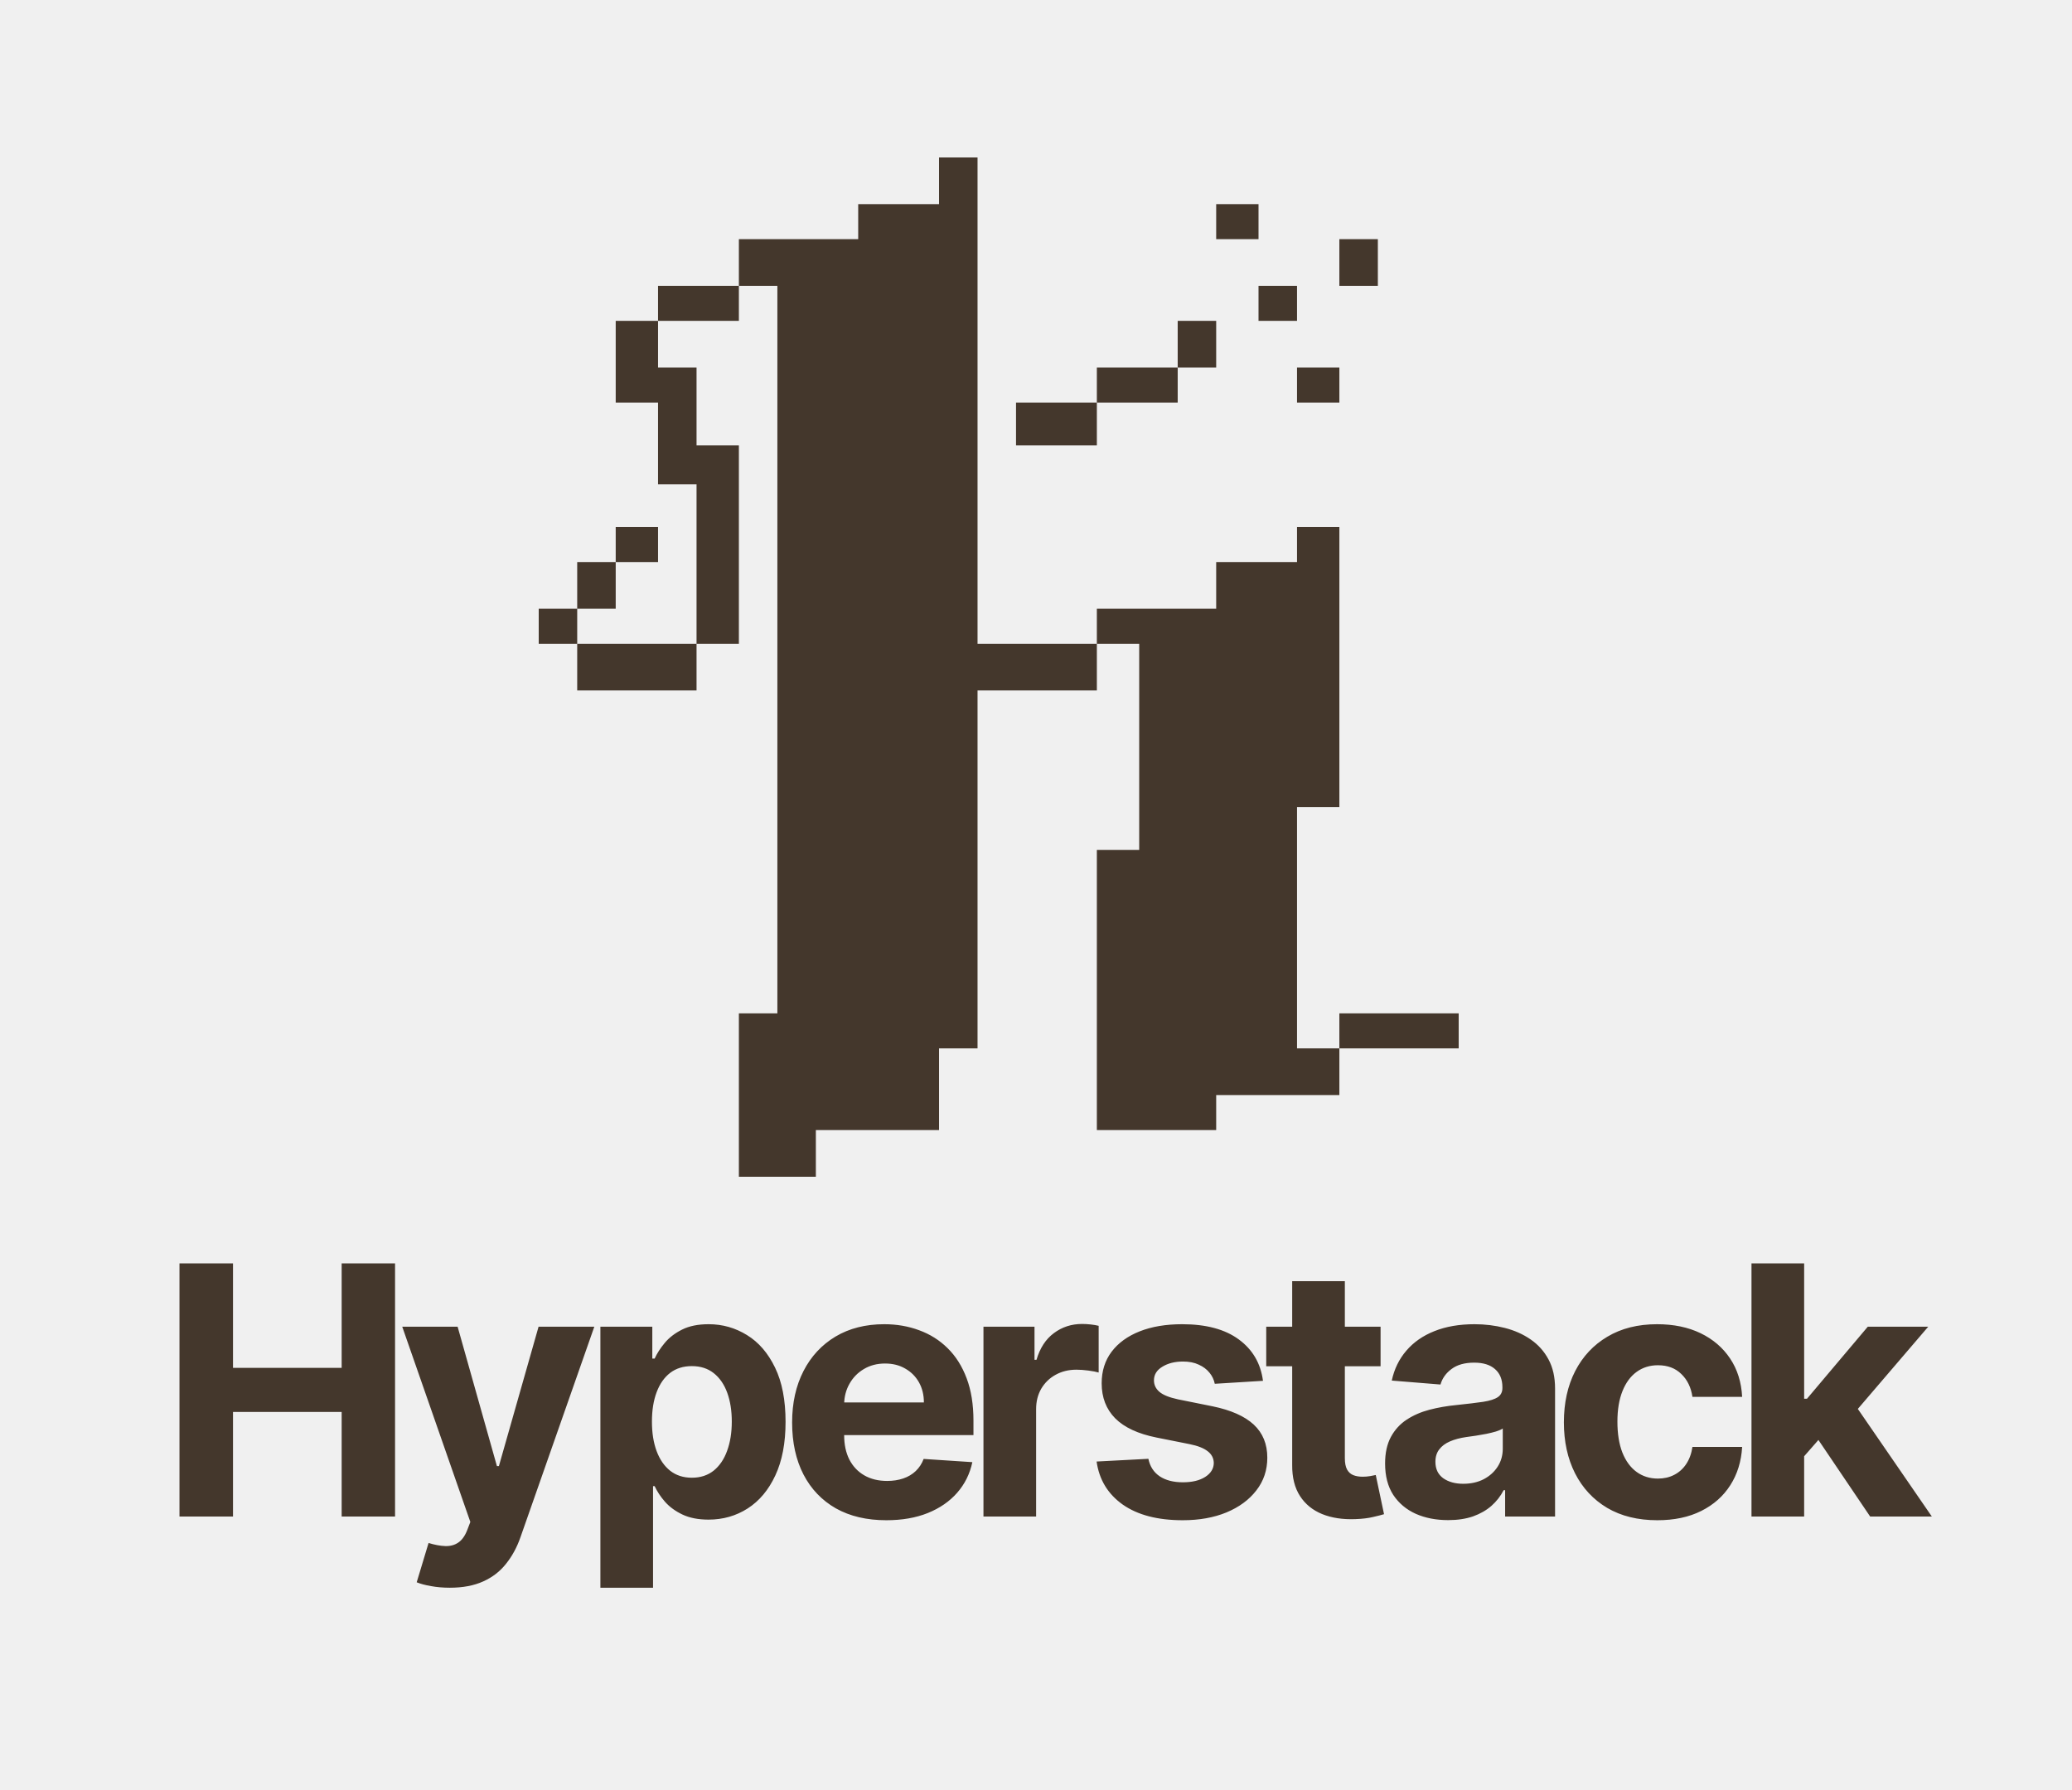
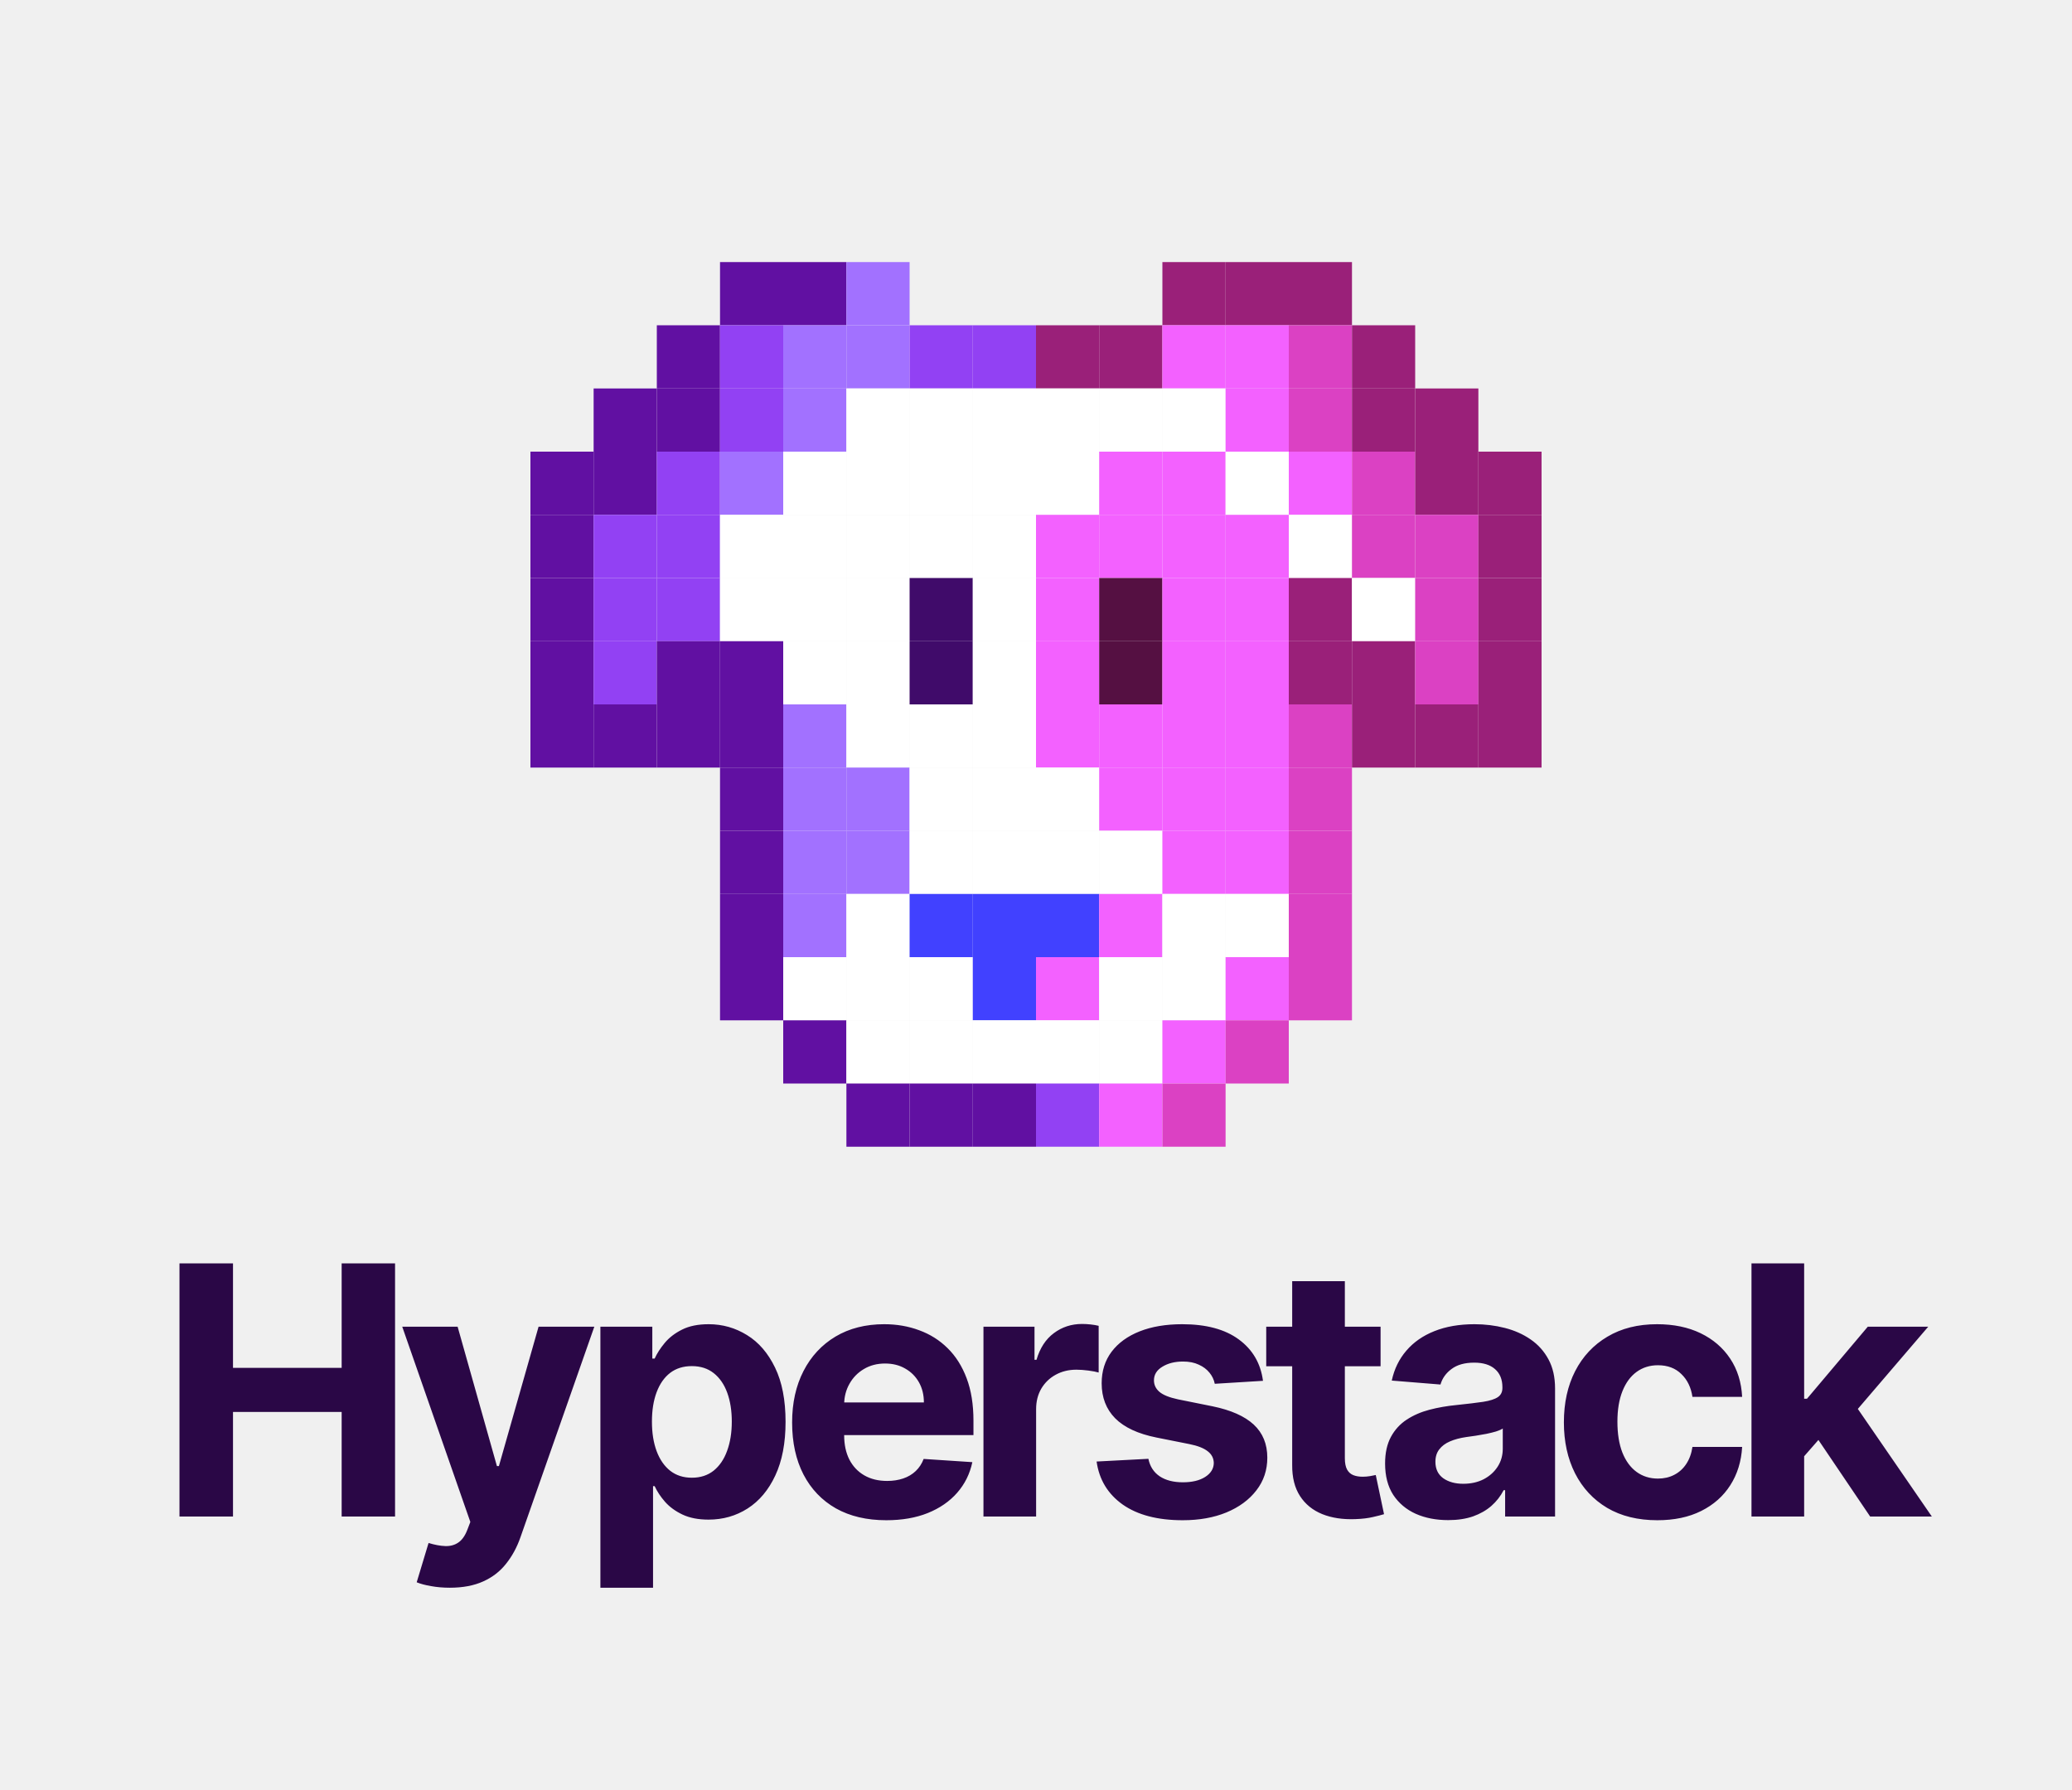
<svg xmlns="http://www.w3.org/2000/svg" width="250" height="216" viewBox="0 0 250 216" fill="none">
  <g clip-path="url(#clip0_516_2298)">
-     <path fill-rule="evenodd" clip-rule="evenodd" d="M113.301 21.817V24.634H108.425H103.548V26.746V28.859H96.349H89.151V31.676V34.492H84.274H79.397V36.605V38.718H76.843H74.289V43.647V48.576H76.843H79.397V53.506V58.435H81.72H84.042V68.059V77.683H76.843H69.644V75.571V73.458H71.966H74.289V70.641V67.824H76.843H79.397V65.712V63.599H76.843H74.289V65.712V67.824H71.966H69.644V70.641V73.458H67.322H65V75.571V77.683H67.322H69.644V80.5V83.317H76.843H84.042V80.5V77.683H86.596H89.151V65.712V53.74H86.596H84.042V49.046V44.351H81.72H79.397V41.534V38.718H84.274H89.151V36.605V34.492H91.473H93.795V78.387V122.282H91.473H89.151V132.141V142H93.795H98.439V139.183V136.366H105.87H113.301V131.437V126.508H115.623H117.946V104.912V83.317H125.144H132.343V80.5V77.683H134.897H137.452V90.124V102.565H134.897H132.343V119.466V136.366H139.542H146.741V134.254V132.141H154.172H161.603V129.324V126.508H168.801H176V124.395V122.282H168.801H161.603V124.395V126.508H159.048H156.494V111.954V97.401H159.048H161.603V80.5V63.599H159.048H156.494V65.712V67.824H151.617H146.741V70.641V73.458H139.542H132.343V75.571V77.683H125.144H117.946V48.342V19H115.623H113.301V21.817ZM146.741 26.746V28.859H149.295H151.849V26.746V24.634H149.295H146.741V26.746ZM161.603 31.676V34.492H163.925H166.247V31.676V28.859H163.925H161.603V31.676ZM151.849 36.605V38.718H154.172H156.494V36.605V34.492H154.172H151.849V36.605ZM142.096 41.534V44.351H137.22H132.343V46.464V48.576H127.467H122.59V51.158V53.74H127.467H132.343V51.158V48.576H137.22H142.096V46.464V44.351H144.418H146.741V41.534V38.718H144.418H142.096V41.534ZM156.494 46.464V48.576H159.048H161.603V46.464V44.351H159.048H156.494V46.464Z" fill="#44372C" />
-     <path d="M21.655 183V152.455H28.113V165.058H41.223V152.455H47.666V183H41.223V170.382H28.113V183H21.655ZM54.274 191.591C53.469 191.591 52.713 191.526 52.007 191.397C51.311 191.278 50.734 191.124 50.277 190.935L51.709 186.192C52.454 186.42 53.126 186.545 53.722 186.565C54.329 186.585 54.851 186.445 55.288 186.147C55.736 185.849 56.099 185.342 56.377 184.626L56.75 183.656L48.532 160.091H55.214L59.957 176.915H60.195L64.983 160.091H71.709L62.805 185.476C62.378 186.709 61.796 187.783 61.06 188.697C60.334 189.622 59.415 190.333 58.301 190.83C57.187 191.337 55.845 191.591 54.274 191.591ZM72.441 191.591V160.091H78.705V163.939H78.988C79.267 163.322 79.669 162.696 80.197 162.06C80.733 161.413 81.43 160.876 82.285 160.449C83.15 160.011 84.224 159.793 85.506 159.793C87.177 159.793 88.718 160.23 90.13 161.105C91.542 161.97 92.67 163.278 93.515 165.028C94.361 166.768 94.783 168.95 94.783 171.575C94.783 174.131 94.371 176.288 93.545 178.048C92.73 179.798 91.616 181.126 90.204 182.031C88.802 182.925 87.231 183.373 85.491 183.373C84.258 183.373 83.209 183.169 82.344 182.761C81.489 182.354 80.788 181.842 80.241 181.225C79.694 180.599 79.277 179.967 78.988 179.331H78.794V191.591H72.441ZM78.66 171.545C78.66 172.908 78.849 174.096 79.227 175.11C79.605 176.124 80.152 176.915 80.868 177.482C81.584 178.038 82.454 178.317 83.478 178.317C84.512 178.317 85.387 178.033 86.103 177.467C86.819 176.89 87.361 176.094 87.728 175.08C88.106 174.056 88.295 172.878 88.295 171.545C88.295 170.223 88.111 169.06 87.743 168.055C87.376 167.051 86.834 166.266 86.118 165.699C85.402 165.132 84.522 164.849 83.478 164.849C82.444 164.849 81.569 165.122 80.853 165.669C80.147 166.216 79.605 166.991 79.227 167.996C78.849 169 78.66 170.183 78.66 171.545ZM106.939 183.447C104.583 183.447 102.554 182.97 100.854 182.016C99.164 181.051 97.861 179.689 96.946 177.929C96.032 176.159 95.574 174.066 95.574 171.65C95.574 169.293 96.032 167.225 96.946 165.445C97.861 163.665 99.149 162.278 100.809 161.284C102.48 160.29 104.439 159.793 106.686 159.793C108.197 159.793 109.604 160.036 110.907 160.523C112.219 161.001 113.363 161.722 114.337 162.686C115.321 163.651 116.087 164.864 116.634 166.325C117.181 167.777 117.454 169.477 117.454 171.426V173.171H98.11V169.234H111.473C111.473 168.319 111.275 167.509 110.877 166.803C110.479 166.097 109.927 165.545 109.221 165.147C108.525 164.739 107.715 164.536 106.79 164.536C105.826 164.536 104.971 164.759 104.225 165.207C103.489 165.644 102.912 166.236 102.495 166.982C102.077 167.717 101.863 168.538 101.853 169.442V173.186C101.853 174.32 102.062 175.299 102.48 176.124C102.907 176.95 103.509 177.586 104.284 178.033C105.06 178.481 105.98 178.705 107.044 178.705C107.75 178.705 108.396 178.605 108.983 178.406C109.569 178.207 110.071 177.909 110.489 177.511C110.907 177.114 111.225 176.626 111.444 176.05L117.32 176.438C117.022 177.849 116.41 179.082 115.485 180.136C114.571 181.18 113.387 181.996 111.936 182.582C110.494 183.159 108.828 183.447 106.939 183.447ZM118.661 183V160.091H124.82V164.088H125.059C125.477 162.666 126.178 161.592 127.162 160.866C128.146 160.131 129.28 159.763 130.562 159.763C130.881 159.763 131.224 159.783 131.592 159.822C131.96 159.862 132.283 159.917 132.561 159.987V165.624C132.263 165.535 131.85 165.455 131.323 165.386C130.796 165.316 130.314 165.281 129.876 165.281C128.942 165.281 128.107 165.485 127.371 165.893C126.645 166.29 126.068 166.847 125.641 167.563C125.223 168.279 125.014 169.104 125.014 170.039V183H118.661ZM152.387 166.624L146.57 166.982C146.471 166.484 146.257 166.037 145.929 165.639C145.601 165.232 145.168 164.908 144.631 164.67C144.104 164.421 143.473 164.297 142.737 164.297C141.753 164.297 140.923 164.506 140.247 164.923C139.57 165.331 139.232 165.878 139.232 166.564C139.232 167.111 139.451 167.573 139.889 167.951C140.326 168.329 141.077 168.632 142.141 168.861L146.287 169.696C148.514 170.153 150.175 170.889 151.269 171.903C152.362 172.918 152.909 174.25 152.909 175.901C152.909 177.402 152.467 178.719 151.582 179.853C150.707 180.987 149.504 181.871 147.972 182.508C146.451 183.134 144.696 183.447 142.707 183.447C139.675 183.447 137.259 182.816 135.459 181.553C133.669 180.281 132.62 178.55 132.312 176.363L138.561 176.035C138.75 176.96 139.207 177.665 139.933 178.153C140.659 178.63 141.589 178.869 142.722 178.869C143.836 178.869 144.731 178.655 145.407 178.227C146.093 177.79 146.441 177.228 146.451 176.542C146.441 175.965 146.198 175.493 145.72 175.125C145.243 174.747 144.507 174.459 143.513 174.26L139.546 173.469C137.308 173.022 135.643 172.246 134.549 171.143C133.465 170.039 132.923 168.632 132.923 166.922C132.923 165.45 133.321 164.183 134.117 163.119C134.922 162.055 136.05 161.234 137.502 160.658C138.964 160.081 140.674 159.793 142.633 159.793C145.526 159.793 147.803 160.404 149.464 161.627C151.134 162.85 152.109 164.516 152.387 166.624ZM166.575 160.091V164.864H152.779V160.091H166.575ZM155.911 154.602H162.265V175.96C162.265 176.547 162.355 177.004 162.534 177.332C162.712 177.651 162.961 177.874 163.279 178.004C163.607 178.133 163.985 178.197 164.413 178.197C164.711 178.197 165.009 178.173 165.308 178.123C165.606 178.063 165.835 178.018 165.994 177.989L166.993 182.717C166.675 182.816 166.227 182.93 165.651 183.06C165.074 183.199 164.373 183.283 163.548 183.313C162.016 183.373 160.674 183.169 159.521 182.702C158.377 182.234 157.487 181.509 156.851 180.524C156.215 179.54 155.901 178.297 155.911 176.795V154.602ZM174.727 183.433C173.265 183.433 171.963 183.179 170.819 182.672C169.676 182.155 168.771 181.394 168.105 180.39C167.449 179.376 167.12 178.113 167.12 176.602C167.12 175.329 167.354 174.26 167.821 173.395C168.289 172.53 168.925 171.834 169.73 171.307C170.536 170.78 171.451 170.382 172.475 170.114C173.509 169.845 174.593 169.656 175.726 169.547C177.059 169.408 178.132 169.278 178.948 169.159C179.763 169.03 180.355 168.841 180.723 168.592C181.091 168.344 181.275 167.976 181.275 167.489V167.399C181.275 166.455 180.976 165.724 180.38 165.207C179.793 164.69 178.958 164.431 177.874 164.431C176.73 164.431 175.821 164.685 175.145 165.192C174.468 165.689 174.021 166.315 173.802 167.071L167.926 166.594C168.224 165.202 168.811 163.999 169.686 162.984C170.561 161.96 171.689 161.175 173.071 160.628C174.463 160.071 176.074 159.793 177.904 159.793C179.177 159.793 180.395 159.942 181.558 160.24C182.731 160.538 183.77 161.001 184.675 161.627C185.59 162.254 186.311 163.059 186.838 164.043C187.365 165.018 187.628 166.186 187.628 167.548V183H181.603V179.823H181.424C181.056 180.539 180.564 181.17 179.947 181.717C179.331 182.254 178.59 182.677 177.725 182.985C176.86 183.283 175.86 183.433 174.727 183.433ZM176.547 179.048C177.481 179.048 178.306 178.864 179.022 178.496C179.738 178.118 180.3 177.611 180.708 176.974C181.115 176.338 181.319 175.617 181.319 174.812V172.381C181.12 172.51 180.847 172.629 180.499 172.739C180.161 172.838 179.778 172.933 179.351 173.022C178.923 173.102 178.495 173.176 178.068 173.246C177.64 173.305 177.253 173.36 176.904 173.41C176.159 173.519 175.507 173.693 174.951 173.932C174.394 174.17 173.961 174.494 173.653 174.901C173.345 175.299 173.191 175.796 173.191 176.393C173.191 177.258 173.504 177.919 174.13 178.376C174.767 178.824 175.572 179.048 176.547 179.048ZM199.968 183.447C197.622 183.447 195.603 182.95 193.913 181.956C192.233 180.952 190.94 179.56 190.035 177.78C189.14 176 188.693 173.952 188.693 171.635C188.693 169.288 189.145 167.23 190.05 165.46C190.965 163.68 192.262 162.293 193.943 161.299C195.623 160.295 197.622 159.793 199.939 159.793C201.937 159.793 203.687 160.156 205.189 160.881C206.69 161.607 207.878 162.626 208.753 163.939C209.628 165.251 210.11 166.793 210.2 168.562H204.204C204.035 167.419 203.588 166.499 202.862 165.803C202.146 165.097 201.206 164.744 200.043 164.744C199.059 164.744 198.199 165.013 197.463 165.55C196.737 166.077 196.17 166.847 195.762 167.862C195.355 168.876 195.151 170.104 195.151 171.545C195.151 173.007 195.35 174.25 195.748 175.274C196.155 176.298 196.727 177.079 197.463 177.616C198.199 178.153 199.059 178.421 200.043 178.421C200.769 178.421 201.42 178.272 201.997 177.974C202.583 177.675 203.066 177.243 203.444 176.676C203.831 176.099 204.085 175.408 204.204 174.603H210.2C210.1 176.353 209.623 177.894 208.768 179.227C207.923 180.549 206.755 181.583 205.263 182.329C203.772 183.075 202.007 183.447 199.968 183.447ZM217.085 176.408L217.1 168.786H218.025L225.363 160.091H232.656L222.797 171.605H221.291L217.085 176.408ZM211.328 183V152.455H217.682V183H211.328ZM225.646 183L218.905 173.022L223.14 168.533L233.089 183H225.646Z" fill="#44372C" />
+     <path d="M21.655 183V152.455H28.113V165.058H41.223V152.455H47.666V183H41.223V170.382H28.113V183H21.655ZM54.274 191.591C53.469 191.591 52.713 191.526 52.007 191.397C51.311 191.278 50.734 191.124 50.277 190.935L51.709 186.192C52.454 186.42 53.126 186.545 53.722 186.565C54.329 186.585 54.851 186.445 55.288 186.147C55.736 185.849 56.099 185.342 56.377 184.626L56.75 183.656L48.532 160.091H55.214L59.957 176.915H60.195L64.983 160.091H71.709L62.805 185.476C62.378 186.709 61.796 187.783 61.06 188.697C60.334 189.622 59.415 190.333 58.301 190.83C57.187 191.337 55.845 191.591 54.274 191.591ZM72.441 191.591V160.091H78.705V163.939H78.988C79.267 163.322 79.669 162.696 80.197 162.06C80.733 161.413 81.43 160.876 82.285 160.449C83.15 160.011 84.224 159.793 85.506 159.793C87.177 159.793 88.718 160.23 90.13 161.105C91.542 161.97 92.67 163.278 93.515 165.028C94.361 166.768 94.783 168.95 94.783 171.575C94.783 174.131 94.371 176.288 93.545 178.048C92.73 179.798 91.616 181.126 90.204 182.031C88.802 182.925 87.231 183.373 85.491 183.373C84.258 183.373 83.209 183.169 82.344 182.761C81.489 182.354 80.788 181.842 80.241 181.225C79.694 180.599 79.277 179.967 78.988 179.331H78.794V191.591H72.441ZM78.66 171.545C78.66 172.908 78.849 174.096 79.227 175.11C79.605 176.124 80.152 176.915 80.868 177.482C81.584 178.038 82.454 178.317 83.478 178.317C84.512 178.317 85.387 178.033 86.103 177.467C86.819 176.89 87.361 176.094 87.728 175.08C88.106 174.056 88.295 172.878 88.295 171.545C88.295 170.223 88.111 169.06 87.743 168.055C87.376 167.051 86.834 166.266 86.118 165.699C85.402 165.132 84.522 164.849 83.478 164.849C82.444 164.849 81.569 165.122 80.853 165.669C80.147 166.216 79.605 166.991 79.227 167.996C78.849 169 78.66 170.183 78.66 171.545ZM106.939 183.447C104.583 183.447 102.554 182.97 100.854 182.016C99.164 181.051 97.861 179.689 96.946 177.929C96.032 176.159 95.574 174.066 95.574 171.65C95.574 169.293 96.032 167.225 96.946 165.445C97.861 163.665 99.149 162.278 100.809 161.284C102.48 160.29 104.439 159.793 106.686 159.793C108.197 159.793 109.604 160.036 110.907 160.523C112.219 161.001 113.363 161.722 114.337 162.686C115.321 163.651 116.087 164.864 116.634 166.325C117.181 167.777 117.454 169.477 117.454 171.426V173.171H98.11V169.234H111.473C111.473 168.319 111.275 167.509 110.877 166.803C110.479 166.097 109.927 165.545 109.221 165.147C108.525 164.739 107.715 164.536 106.79 164.536C105.826 164.536 104.971 164.759 104.225 165.207C103.489 165.644 102.912 166.236 102.495 166.982C102.077 167.717 101.863 168.538 101.853 169.442V173.186C101.853 174.32 102.062 175.299 102.48 176.124C102.907 176.95 103.509 177.586 104.284 178.033C105.06 178.481 105.98 178.705 107.044 178.705C107.75 178.705 108.396 178.605 108.983 178.406C109.569 178.207 110.071 177.909 110.489 177.511C110.907 177.114 111.225 176.626 111.444 176.05L117.32 176.438C117.022 177.849 116.41 179.082 115.485 180.136C114.571 181.18 113.387 181.996 111.936 182.582C110.494 183.159 108.828 183.447 106.939 183.447ZM118.661 183V160.091H124.82V164.088H125.059C125.477 162.666 126.178 161.592 127.162 160.866C128.146 160.131 129.28 159.763 130.562 159.763C130.881 159.763 131.224 159.783 131.592 159.822C131.96 159.862 132.283 159.917 132.561 159.987V165.624C132.263 165.535 131.85 165.455 131.323 165.386C130.796 165.316 130.314 165.281 129.876 165.281C128.942 165.281 128.107 165.485 127.371 165.893C126.645 166.29 126.068 166.847 125.641 167.563C125.223 168.279 125.014 169.104 125.014 170.039V183H118.661ZM152.387 166.624L146.57 166.982C146.471 166.484 146.257 166.037 145.929 165.639C145.601 165.232 145.168 164.908 144.631 164.67C144.104 164.421 143.473 164.297 142.737 164.297C141.753 164.297 140.923 164.506 140.247 164.923C139.57 165.331 139.232 165.878 139.232 166.564C139.232 167.111 139.451 167.573 139.889 167.951C140.326 168.329 141.077 168.632 142.141 168.861L146.287 169.696C148.514 170.153 150.175 170.889 151.269 171.903C152.362 172.918 152.909 174.25 152.909 175.901C152.909 177.402 152.467 178.719 151.582 179.853C150.707 180.987 149.504 181.871 147.972 182.508C146.451 183.134 144.696 183.447 142.707 183.447C139.675 183.447 137.259 182.816 135.459 181.553C133.669 180.281 132.62 178.55 132.312 176.363L138.561 176.035C138.75 176.96 139.207 177.665 139.933 178.153C140.659 178.63 141.589 178.869 142.722 178.869C143.836 178.869 144.731 178.655 145.407 178.227C146.093 177.79 146.441 177.228 146.451 176.542C146.441 175.965 146.198 175.493 145.72 175.125C145.243 174.747 144.507 174.459 143.513 174.26L139.546 173.469C137.308 173.022 135.643 172.246 134.549 171.143C133.465 170.039 132.923 168.632 132.923 166.922C132.923 165.45 133.321 164.183 134.117 163.119C134.922 162.055 136.05 161.234 137.502 160.658C138.964 160.081 140.674 159.793 142.633 159.793C145.526 159.793 147.803 160.404 149.464 161.627C151.134 162.85 152.109 164.516 152.387 166.624ZM166.575 160.091V164.864H152.779V160.091H166.575ZM155.911 154.602H162.265V175.96C162.265 176.547 162.355 177.004 162.534 177.332C162.712 177.651 162.961 177.874 163.279 178.004C163.607 178.133 163.985 178.197 164.413 178.197C164.711 178.197 165.009 178.173 165.308 178.123C165.606 178.063 165.835 178.018 165.994 177.989L166.993 182.717C166.675 182.816 166.227 182.93 165.651 183.06C165.074 183.199 164.373 183.283 163.548 183.313C162.016 183.373 160.674 183.169 159.521 182.702C158.377 182.234 157.487 181.509 156.851 180.524C156.215 179.54 155.901 178.297 155.911 176.795V154.602ZM174.727 183.433C173.265 183.433 171.963 183.179 170.819 182.672C169.676 182.155 168.771 181.394 168.105 180.39C167.449 179.376 167.12 178.113 167.12 176.602C167.12 175.329 167.354 174.26 167.821 173.395C168.289 172.53 168.925 171.834 169.73 171.307C170.536 170.78 171.451 170.382 172.475 170.114C173.509 169.845 174.593 169.656 175.726 169.547C177.059 169.408 178.132 169.278 178.948 169.159C179.763 169.03 180.355 168.841 180.723 168.592C181.091 168.344 181.275 167.976 181.275 167.489V167.399C181.275 166.455 180.976 165.724 180.38 165.207C179.793 164.69 178.958 164.431 177.874 164.431C176.73 164.431 175.821 164.685 175.145 165.192C174.468 165.689 174.021 166.315 173.802 167.071L167.926 166.594C168.224 165.202 168.811 163.999 169.686 162.984C170.561 161.96 171.689 161.175 173.071 160.628C174.463 160.071 176.074 159.793 177.904 159.793C179.177 159.793 180.395 159.942 181.558 160.24C182.731 160.538 183.77 161.001 184.675 161.627C185.59 162.254 186.311 163.059 186.838 164.043C187.365 165.018 187.628 166.186 187.628 167.548V183H181.603V179.823H181.424C181.056 180.539 180.564 181.17 179.947 181.717C179.331 182.254 178.59 182.677 177.725 182.985C176.86 183.283 175.86 183.433 174.727 183.433ZM176.547 179.048C177.481 179.048 178.306 178.864 179.022 178.496C179.738 178.118 180.3 177.611 180.708 176.974C181.115 176.338 181.319 175.617 181.319 174.812V172.381C181.12 172.51 180.847 172.629 180.499 172.739C180.161 172.838 179.778 172.933 179.351 173.022C178.923 173.102 178.495 173.176 178.068 173.246C177.64 173.305 177.253 173.36 176.904 173.41C176.159 173.519 175.507 173.693 174.951 173.932C174.394 174.17 173.961 174.494 173.653 174.901C173.345 175.299 173.191 175.796 173.191 176.393C173.191 177.258 173.504 177.919 174.13 178.376C174.767 178.824 175.572 179.048 176.547 179.048ZM199.968 183.447C197.622 183.447 195.603 182.95 193.913 181.956C192.233 180.952 190.94 179.56 190.035 177.78C189.14 176 188.693 173.952 188.693 171.635C188.693 169.288 189.145 167.23 190.05 165.46C190.965 163.68 192.262 162.293 193.943 161.299C195.623 160.295 197.622 159.793 199.939 159.793C201.937 159.793 203.687 160.156 205.189 160.881C206.69 161.607 207.878 162.626 208.753 163.939C209.628 165.251 210.11 166.793 210.2 168.562H204.204C204.035 167.419 203.588 166.499 202.862 165.803C202.146 165.097 201.206 164.744 200.043 164.744C199.059 164.744 198.199 165.013 197.463 165.55C196.737 166.077 196.17 166.847 195.762 167.862C195.355 168.876 195.151 170.104 195.151 171.545C195.151 173.007 195.35 174.25 195.748 175.274C196.155 176.298 196.727 177.079 197.463 177.616C198.199 178.153 199.059 178.421 200.043 178.421C200.769 178.421 201.42 178.272 201.997 177.974C202.583 177.675 203.066 177.243 203.444 176.676C203.831 176.099 204.085 175.408 204.204 174.603H210.2C210.1 176.353 209.623 177.894 208.768 179.227C207.923 180.549 206.755 181.583 205.263 182.329C203.772 183.075 202.007 183.447 199.968 183.447ZM217.085 176.408L217.1 168.786H218.025L225.363 160.091H232.656L222.797 171.605H221.291L217.085 176.408ZM211.328 183V152.455H217.682V183H211.328ZM225.646 183L218.905 173.022L223.14 168.533L233.089 183H225.646Z" fill="#2A0746" />
+     <path d="M94.5 31.625H86.875V39.25H94.5V31.625Z" fill="#6110A2" />
+     <path d="M102.125 31.625H94.5V39.25H102.125V31.625Z" fill="#6110A2" />
+     <path d="M109.75 31.625H102.125V39.25H109.75V31.625Z" fill="#A271FF" />
+     <path d="M147.875 31.625H140.25V39.25H147.875V31.625Z" fill="#9A2079" />
+     <path d="M155.5 31.625H147.875V39.25H155.5V31.625Z" fill="#9A2079" />
+     <path d="M163.125 31.625H155.5V39.25H163.125V31.625Z" fill="#9A2079" />
+     <path d="M86.875 39.25H79.25V46.875H86.875V39.25Z" fill="#6110A2" />
+     <path d="M94.5 39.25H86.875V46.875H94.5V39.25Z" fill="#9241F3" />
+     <path d="M102.125 39.25H94.5V46.875H102.125V39.25Z" fill="#A271FF" />
+     <path d="M109.75 39.25H102.125V46.875H109.75V39.25Z" fill="#A271FF" />
+     <path d="M117.375 39.25H109.75V46.875H117.375V39.25Z" fill="#9241F3" />
+     <path d="M125 39.25H117.375V46.875H125V39.25Z" fill="#9241F3" />
+     <path d="M132.625 39.25H125V46.875H132.625V39.25Z" fill="#9A2079" />
+     <path d="M140.25 39.25H132.625V46.875H140.25V39.25Z" fill="#9A2079" />
+     <path d="M147.875 39.25H140.25V46.875H147.875V39.25Z" fill="#F361FF" />
+     <path d="M155.5 39.25H147.875V46.875H155.5V39.25Z" fill="#F361FF" />
+     <path d="M163.125 39.25H155.5V46.875H163.125V39.25Z" fill="#DB41C3" />
+     <path d="M170.75 39.25H163.125V46.875H170.75V39.25Z" fill="#9A2079" />
+     <path d="M79.25 46.875H71.625V54.5H79.25V46.875Z" fill="#6110A2" />
+     <path d="M86.875 46.875H79.25V54.5H86.875V46.875Z" fill="#6110A2" />
+     <path d="M94.5 46.875H86.875V54.5H94.5V46.875Z" fill="#9241F3" />
+     <path d="M102.125 46.875H94.5V54.5H102.125V46.875Z" fill="#A271FF" />
+     <path d="M109.75 46.875H102.125V54.5H109.75V46.875Z" fill="white" />
+     <path d="M117.375 46.875H109.75V54.5H117.375V46.875Z" fill="white" />
+     <path d="M125 46.875H117.375V54.5H125V46.875Z" fill="white" />
+     <path d="M132.625 46.875H125V54.5H132.625V46.875Z" fill="white" />
+     <path d="M140.25 46.875H132.625V54.5H140.25V46.875Z" fill="white" />
+     <path d="M147.875 46.875H140.25V54.5H147.875V46.875Z" fill="white" />
+     <path d="M155.5 46.875H147.875V54.5H155.5V46.875Z" fill="#F361FF" />
+     <path d="M163.125 46.875H155.5V54.5H163.125V46.875Z" fill="#DB41C3" />
+     <path d="M170.75 46.875H163.125V54.5H170.75V46.875Z" fill="#9A2079" />
+     <path d="M178.375 46.875H170.75V54.5H178.375V46.875Z" fill="#9A2079" />
+     <path d="M71.625 54.5H64V62.125H71.625V54.5Z" fill="#6110A2" />
+     <path d="M79.25 54.5H71.625V62.125H79.25V54.5Z" fill="#6110A2" />
+     <path d="M86.875 54.5H79.25V62.125H86.875V54.5Z" fill="#9241F3" />
+     <path d="M94.5 54.5H86.875V62.125H94.5V54.5Z" fill="#A271FF" />
+     <path d="M102.125 54.5H94.5V62.125H102.125V54.5Z" fill="white" />
+     <path d="M109.75 54.5H102.125V62.125H109.75V54.5Z" fill="white" />
+     <path d="M117.375 54.5H109.75V62.125H117.375V54.5Z" fill="white" />
+     <path d="M125 54.5H117.375V62.125H125V54.5Z" fill="white" />
+     <path d="M132.625 54.5H125V62.125H132.625V54.5Z" fill="white" />
+     <path d="M140.25 54.5H132.625V62.125H140.25V54.5Z" fill="#F361FF" />
+     <path d="M147.875 54.5H140.25V62.125H147.875V54.5Z" fill="#F361FF" />
+     <path d="M155.5 54.5H147.875V62.125H155.5V54.5Z" fill="white" />
+     <path d="M163.125 54.5H155.5V62.125H163.125V54.5Z" fill="#F361FF" />
+     <path d="M170.75 54.5H163.125V62.125H170.75V54.5Z" fill="#DB41C3" />
+     <path d="M178.375 54.5H170.75V62.125H178.375V54.5Z" fill="#9A2079" />
+     <path d="M186 54.5H178.375V62.125H186V54.5Z" fill="#9A2079" />
+     <path d="M71.625 62.125H64V69.75H71.625V62.125Z" fill="#6110A2" />
+     <path d="M79.25 62.125H71.625V69.75H79.25V62.125Z" fill="#9241F3" />
+     <path d="M86.875 62.125H79.25V69.75H86.875V62.125Z" fill="#9241F3" />
+     <path d="M94.5 62.125H86.875V69.75H94.5V62.125Z" fill="white" />
+     <path d="M102.125 62.125H94.5V69.75H102.125V62.125Z" fill="white" />
+     <path d="M109.75 62.125H102.125V69.75H109.75V62.125Z" fill="white" />
+     <path d="M117.375 62.125H109.75V69.75H117.375V62.125Z" fill="white" />
+     <path d="M125 62.125H117.375V69.75H125V62.125Z" fill="white" />
+     <path d="M132.625 62.125H125V69.75H132.625V62.125Z" fill="#F361FF" />
+     <path d="M140.25 62.125H132.625V69.75H140.25V62.125Z" fill="#F361FF" />
+     <path d="M147.875 62.125H140.25V69.75H147.875V62.125Z" fill="#F361FF" />
+     <path d="M155.5 62.125H147.875V69.75H155.5V62.125Z" fill="#F361FF" />
+     <path d="M163.125 62.125H155.5V69.75H163.125V62.125Z" fill="white" />
+     <path d="M170.75 62.125H163.125V69.75H170.75V62.125Z" fill="#DB41C3" />
+     <path d="M178.375 62.125H170.75V69.75H178.375V62.125Z" fill="#DB41C3" />
+     <path d="M186 62.125H178.375V69.75H186V62.125Z" fill="#9A2079" />
+     <path d="M71.625 69.75H64V77.375H71.625V69.75Z" fill="#6110A2" />
+     <path d="M79.25 69.75H71.625V77.375H79.25V69.75Z" fill="#9241F3" />
+     <path d="M86.875 69.75H79.25V77.375H86.875V69.75Z" fill="#9241F3" />
+     <path d="M94.5 69.75H86.875V77.375H94.5V69.75Z" fill="white" />
+     <path d="M102.125 69.75H94.5V77.375H102.125V69.75Z" fill="white" />
+     <path d="M109.75 69.75H102.125V77.375H109.75V69.75Z" fill="white" />
+     <path d="M117.375 69.75H109.75V77.375H117.375V69.75Z" fill="#400B6A" />
+     <path d="M125 69.75H117.375V77.375H125V69.75Z" fill="white" />
+     <path d="M132.625 69.75H125V77.375H132.625V69.75Z" fill="#F361FF" />
+     <path d="M140.25 69.75H132.625V77.375H140.25V69.75Z" fill="#551042" />
+     <path d="M147.875 69.75H140.25V77.375H147.875V69.75Z" fill="#F361FF" />
+     <path d="M155.5 69.75H147.875V77.375H155.5V69.75Z" fill="#F361FF" />
+     <path d="M163.125 69.75H155.5V77.375H163.125V69.75Z" fill="#9A2079" />
+     <path d="M170.75 69.75H163.125V77.375H170.75V69.75Z" fill="white" />
+     <path d="M178.375 69.75H170.75V77.375H178.375V69.75Z" fill="#DB41C3" />
+     <path d="M186 69.75H178.375V77.375H186V69.75Z" fill="#9A2079" />
+     <path d="M71.625 77.375H64V85H71.625V77.375Z" fill="#6110A2" />
+     <path d="M79.25 77.375H71.625V85H79.25V77.375Z" fill="#9241F3" />
+     <path d="M86.875 77.375H79.25V85H86.875V77.375Z" fill="#6110A2" />
+     <path d="M94.5 77.375H86.875V85H94.5V77.375Z" fill="#6110A2" />
+     <path d="M102.125 77.375H94.5V85H102.125V77.375Z" fill="white" />
+     <path d="M109.75 77.375H102.125V85H109.75V77.375Z" fill="white" />
+     <path d="M117.375 77.375H109.75V85H117.375V77.375Z" fill="#400B6A" />
+     <path d="M125 77.375H117.375V85H125V77.375Z" fill="white" />
+     <path d="M132.625 77.375H125V85H132.625V77.375Z" fill="#F361FF" />
+     <path d="M140.25 77.375H132.625V85H140.25V77.375Z" fill="#551042" />
+     <path d="M147.875 77.375H140.25V85H147.875V77.375Z" fill="#F361FF" />
+     <path d="M155.5 77.375H147.875V85H155.5V77.375Z" fill="#F361FF" />
+     <path d="M163.125 77.375H155.5V85H163.125V77.375Z" fill="#9A2079" />
+     <path d="M170.75 77.375H163.125V85H170.75V77.375Z" fill="#9A2079" />
+     <path d="M178.375 77.375H170.75V85H178.375V77.375Z" fill="#DB41C3" />
+     <path d="M186 77.375H178.375V85H186V77.375Z" fill="#9A2079" />
+     <path d="M71.625 85H64V92.625H71.625V85Z" fill="#6110A2" />
+     <path d="M79.25 85H71.625V92.625H79.25V85Z" fill="#6110A2" />
+     <path d="M86.875 85H79.25V92.625H86.875V85Z" fill="#6110A2" />
+     <path d="M94.5 85H86.875V92.625H94.5V85Z" fill="#6110A2" />
+     <path d="M102.125 85H94.5V92.625H102.125V85Z" fill="#A271FF" />
+     <path d="M109.75 85H102.125V92.625H109.75V85Z" fill="white" />
+     <path d="M117.375 85H109.75V92.625H117.375V85Z" fill="white" />
+     <path d="M125 85H117.375V92.625H125V85Z" fill="white" />
+     <path d="M132.625 85H125V92.625H132.625V85Z" fill="#F361FF" />
+     <path d="M140.25 85H132.625V92.625H140.25V85Z" fill="#F361FF" />
+     <path d="M147.875 85H140.25V92.625H147.875V85Z" fill="#F361FF" />
+     <path d="M155.5 85H147.875V92.625H155.5V85Z" fill="#F361FF" />
+     <path d="M163.125 85H155.5V92.625H163.125V85Z" fill="#DB41C3" />
+     <path d="M170.75 85H163.125V92.625H170.75V85Z" fill="#9A2079" />
+     <path d="M178.375 85H170.75V92.625H178.375V85Z" fill="#9A2079" />
+     <path d="M186 85H178.375V92.625H186V85Z" fill="#9A2079" />
+     <path d="M94.5 92.625H86.875V100.25H94.5V92.625Z" fill="#6110A2" />
+     <path d="M102.125 92.625H94.5V100.25H102.125V92.625Z" fill="#A271FF" />
+     <path d="M109.75 92.625H102.125V100.25H109.75V92.625Z" fill="#A271FF" />
+     <path d="M117.375 92.625H109.75V100.25H117.375V92.625Z" fill="white" />
+     <path d="M125 92.625H117.375V100.25H125V92.625Z" fill="white" />
+     <path d="M132.625 92.625H125V100.25H132.625V92.625Z" fill="white" />
+     <path d="M140.25 92.625H132.625V100.25H140.25V92.625Z" fill="#F361FF" />
+     <path d="M147.875 92.625H140.25V100.25H147.875V92.625Z" fill="#F361FF" />
+     <path d="M155.5 92.625H147.875V100.25H155.5V92.625Z" fill="#F361FF" />
+     <path d="M163.125 92.625H155.5V100.25H163.125V92.625Z" fill="#DB41C3" />
+     <path d="M94.5 100.25H86.875V107.875H94.5V100.25Z" fill="#6110A2" />
+     <path d="M102.125 100.25H94.5V107.875H102.125V100.25Z" fill="#A271FF" />
+     <path d="M109.75 100.25H102.125V107.875H109.75V100.25Z" fill="#A271FF" />
+     <path d="M117.375 100.25H109.75V107.875H117.375V100.25Z" fill="white" />
+     <path d="M125 100.25H117.375V107.875H125V100.25Z" fill="white" />
+     <path d="M132.625 100.25H125V107.875H132.625V100.25Z" fill="white" />
+     <path d="M140.25 100.25H132.625V107.875H140.25V100.25Z" fill="white" />
+     <path d="M147.875 100.25H140.25V107.875H147.875V100.25Z" fill="#F361FF" />
+     <path d="M155.5 100.25H147.875V107.875H155.5V100.25Z" fill="#F361FF" />
+     <path d="M163.125 100.25H155.5V107.875H163.125V100.25Z" fill="#DB41C3" />
+     <path d="M94.5 107.875H86.875V115.5H94.5V107.875Z" fill="#6110A2" />
+     <path d="M102.125 107.875H94.5V115.5H102.125V107.875Z" fill="#A271FF" />
+     <path d="M109.75 107.875H102.125V115.5H109.75V107.875Z" fill="white" />
+     <path d="M117.375 107.875H109.75V115.5H117.375V107.875Z" fill="#4141FF" />
+     <path d="M125 107.875H117.375V115.5H125V107.875Z" fill="#4141FF" />
+     <path d="M132.625 107.875H125V115.5H132.625V107.875Z" fill="#4141FF" />
+     <path d="M140.25 107.875H132.625V115.5H140.25V107.875Z" fill="#F361FF" />
+     <path d="M147.875 107.875H140.25V115.5H147.875V107.875Z" fill="white" />
+     <path d="M155.5 107.875H147.875V115.5H155.5V107.875Z" fill="white" />
+     <path d="M163.125 107.875H155.5V115.5H163.125V107.875Z" fill="#DB41C3" />
+     <path d="M94.5 115.5H86.875V123.125H94.5V115.5Z" fill="#6110A2" />
+     <path d="M102.125 115.5H94.5V123.125H102.125V115.5Z" fill="white" />
+     <path d="M109.75 115.5H102.125V123.125H109.75V115.5Z" fill="white" />
+     <path d="M117.375 115.5H109.75V123.125H117.375V115.5Z" fill="white" />
+     <path d="M125 115.5H117.375V123.125H125V115.5Z" fill="#4141FF" />
+     <path d="M132.625 115.5H125V123.125H132.625V115.5Z" fill="#F361FF" />
+     <path d="M140.25 115.5H132.625V123.125H140.25V115.5Z" fill="white" />
+     <path d="M147.875 115.5H140.25V123.125H147.875V115.5Z" fill="white" />
+     <path d="M155.5 115.5H147.875V123.125H155.5V115.5Z" fill="#F361FF" />
+     <path d="M163.125 115.5H155.5V123.125H163.125V115.5Z" fill="#DB41C3" />
+     <path d="M102.125 123.125H94.5V130.75H102.125V123.125Z" fill="#6110A2" />
+     <path d="M109.75 123.125H102.125V130.75H109.75V123.125Z" fill="white" />
+     <path d="M117.375 123.125H109.75V130.75H117.375V123.125Z" fill="white" />
+     <path d="M125 123.125H117.375V130.75H125V123.125Z" fill="white" />
+     <path d="M132.625 123.125H125V130.75H132.625V123.125Z" fill="white" />
+     <path d="M140.25 123.125H132.625V130.75H140.25V123.125Z" fill="white" />
+     <path d="M147.875 123.125H140.25V130.75H147.875V123.125Z" fill="#F361FF" />
+     <path d="M155.5 123.125H147.875V130.75H155.5V123.125Z" fill="#DB41C3" />
+     <path d="M109.75 130.75H102.125V138.375H109.75V130.75Z" fill="#6110A2" />
+     <path d="M117.375 130.75H109.75V138.375H117.375V130.75Z" fill="#6110A2" />
+     <path d="M125 130.75H117.375V138.375H125V130.75Z" fill="#6110A2" />
+     <path d="M132.625 130.75H125V138.375H132.625V130.75Z" fill="#9241F3" />
+     <path d="M140.25 130.75H132.625V138.375H140.25V130.75Z" fill="#F361FF" />
+     <path d="M147.875 130.75H140.25V138.375H147.875V130.75Z" fill="#DB41C3" />
  </g>
  <defs>
    <clipPath id="clip0_516_2298">
      <rect width="250" height="216" fill="white" />
    </clipPath>
  </defs>
</svg>
